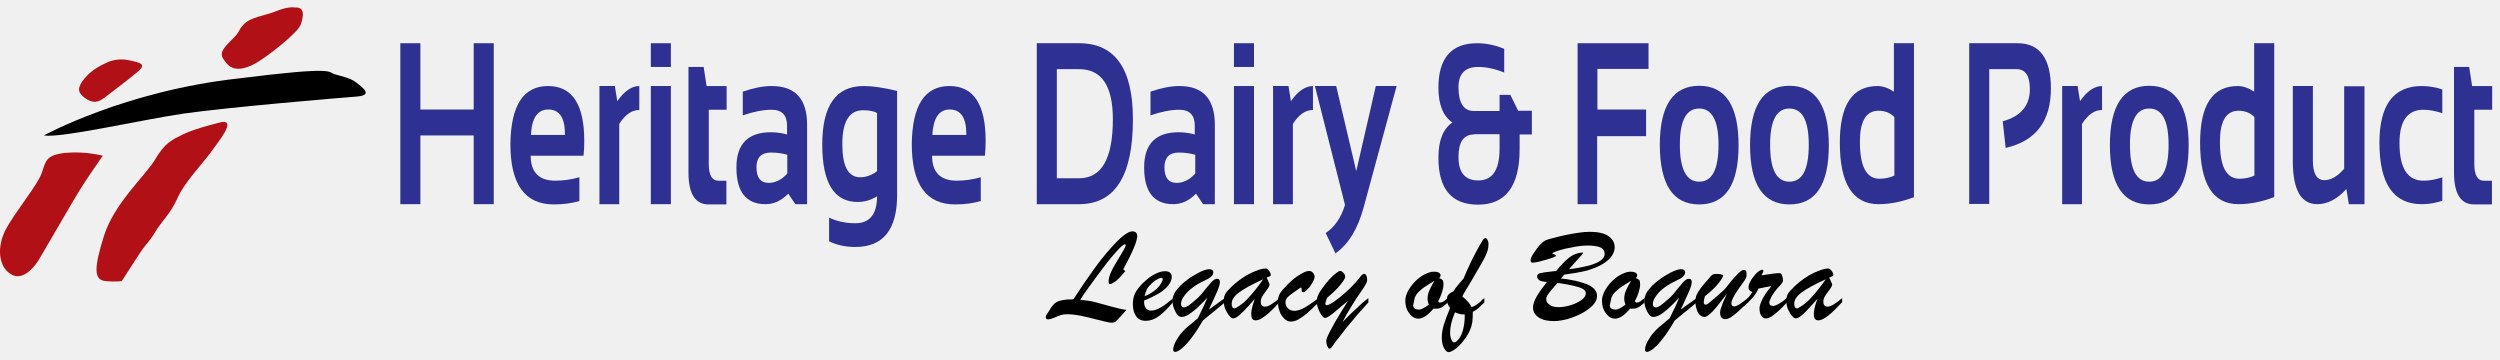
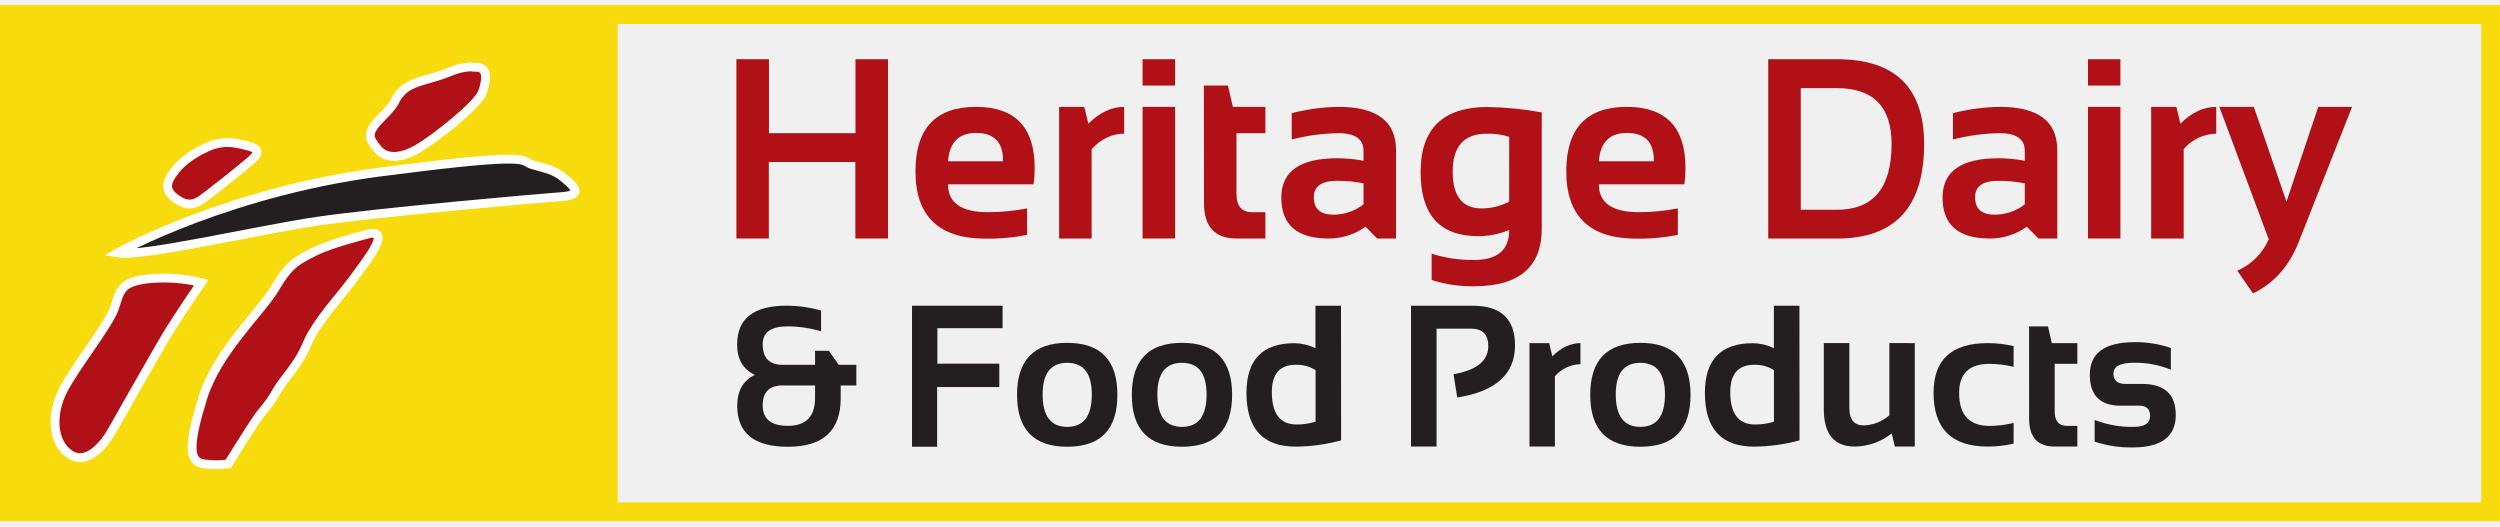
- <svg xmlns="http://www.w3.org/2000/svg" width="306" height="44" viewBox="0 0 306 44" fill="none">
-   <path d="M49 24.991V5.291H51.455V13.405H57.982V5.291H60.437V24.991H57.982V16.578H51.455V24.991H49Z" fill="#2E3192" />
-   <path d="M67.083 10.53C70.047 10.53 71.514 12.775 71.514 17.266C71.514 17.865 71.484 18.464 71.425 19.062H64.958C64.958 21.098 65.976 22.116 67.981 22.116C68.969 22.116 69.957 21.967 70.916 21.697V24.601C70.047 24.871 68.999 25.02 67.772 25.02C64.239 25.02 62.473 22.565 62.473 17.625C62.532 12.895 64.059 10.53 67.083 10.53ZM64.988 16.518H69.149V16.398C69.149 14.392 68.461 13.404 67.113 13.404C65.796 13.404 65.077 14.452 64.988 16.518Z" fill="#2E3192" />
-   <path d="M73.371 24.991V10.53H75.257L75.557 12.386C76.395 11.159 77.323 10.53 78.251 10.53V13.464C77.323 13.464 76.515 14.033 75.796 15.17V24.991H73.371Z" fill="#2E3192" />
-   <path d="M82.115 5.291V8.195H79.66V5.291H82.115ZM82.115 10.531V24.991H79.66V10.531H82.115Z" fill="#2E3192" />
-   <path d="M84.299 8.196H86.126L86.485 10.531H88.94V13.435H86.754V20.082C86.754 21.429 87.144 22.118 87.922 22.118H88.91V25.022H86.725C85.108 25.022 84.269 23.734 84.269 21.13V8.196H84.299Z" fill="#2E3192" />
-   <path d="M90.137 20.5C90.137 17.625 91.544 16.188 94.358 16.188C95.017 16.188 95.675 16.278 96.334 16.458V15.38C96.334 14.093 95.706 13.434 94.448 13.434C93.4 13.434 92.203 13.673 90.915 14.123V11.218C92.203 10.769 93.4 10.53 94.448 10.53C97.352 10.53 98.789 12.117 98.789 15.29V24.991H97.352L96.484 23.703C95.646 24.571 94.718 24.991 93.7 24.991C91.334 24.991 90.137 23.494 90.137 20.5ZM94.358 18.673C93.191 18.673 92.592 19.272 92.592 20.47C92.592 21.757 93.101 22.386 94.089 22.386C94.897 22.386 95.675 21.997 96.364 21.248V18.943C95.735 18.763 95.077 18.673 94.358 18.673Z" fill="#2E3192" />
-   <path d="M109.806 23.883C109.806 28.104 108.099 30.23 104.686 30.23C103.489 30.23 102.411 29.991 101.483 29.541V26.637C102.441 27.086 103.489 27.326 104.686 27.326C106.453 27.326 107.351 26.218 107.351 24.032C106.632 24.482 105.824 24.721 104.986 24.721C102.082 24.721 100.645 22.386 100.645 17.685C100.645 12.925 102.321 10.53 105.704 10.53C106.842 10.53 108.189 10.739 109.806 11.129V23.883ZM107.351 13.823C106.962 13.614 106.393 13.494 105.644 13.494C103.938 13.494 103.1 14.871 103.1 17.655C103.1 20.35 103.818 21.697 105.285 21.697C106.004 21.697 106.692 21.458 107.351 20.949V13.823Z" fill="#2E3192" />
-   <path d="M116.212 10.53C119.176 10.53 120.643 12.775 120.643 17.266C120.643 17.865 120.613 18.464 120.553 19.062H114.087C114.087 21.098 115.104 22.116 117.11 22.116C118.098 22.116 119.086 21.967 120.044 21.697V24.601C119.176 24.871 118.128 25.02 116.901 25.02C113.368 25.02 111.602 22.565 111.602 17.625C111.661 12.895 113.188 10.53 116.212 10.53ZM114.116 16.518H118.278V16.398C118.278 14.392 117.589 13.404 116.242 13.404C114.925 13.404 114.236 14.452 114.116 16.518Z" fill="#2E3192" />
-   <path d="M126.902 24.991V5.291H132.082C136.483 5.291 138.669 8.405 138.669 14.602C138.669 21.518 136.483 24.991 132.082 24.991H126.902ZM132.082 21.818C134.836 21.818 136.214 19.423 136.214 14.602C136.214 10.501 134.836 8.465 132.082 8.465H129.357V21.818H132.082Z" fill="#2E3192" />
-   <path d="M140.043 20.5C140.043 17.625 141.45 16.188 144.264 16.188C144.923 16.188 145.582 16.278 146.24 16.458V15.38C146.24 14.093 145.612 13.434 144.354 13.434C143.306 13.434 142.109 13.673 140.821 14.123V11.218C142.109 10.769 143.306 10.53 144.354 10.53C147.258 10.53 148.695 12.117 148.695 15.29V24.991H147.258L146.39 23.703C145.552 24.571 144.624 24.991 143.606 24.991C141.241 24.991 140.043 23.494 140.043 20.5ZM144.294 18.673C143.127 18.673 142.528 19.272 142.528 20.47C142.528 21.757 143.037 22.386 144.025 22.386C144.833 22.386 145.612 21.997 146.3 21.248V18.943C145.642 18.763 144.983 18.673 144.294 18.673Z" fill="#2E3192" />
-   <path d="M153.49 5.291V8.195H151.035V5.291H153.49ZM153.49 10.531V24.991H151.035V10.531H153.49Z" fill="#2E3192" />
-   <path d="M155.824 24.991V10.53H157.71L158.01 12.386C158.848 11.159 159.776 10.53 160.704 10.53V13.464C159.776 13.464 158.968 14.033 158.249 15.17V24.991H155.824Z" fill="#2E3192" />
-   <path d="M160.945 10.53H163.55L166.005 20.949L168.4 10.53H170.945L166.903 25.41C166.185 28.044 165.047 29.901 163.46 31.008L162.263 28.523C163.34 27.805 164.149 26.667 164.628 25.08L160.945 10.53Z" fill="#2E3192" />
-   <path d="M176.062 10.74C176.062 7.118 177.649 5.291 180.793 5.291C181.931 5.291 183.038 5.531 184.116 5.98V8.884C183.038 8.435 181.961 8.195 180.913 8.195C179.326 8.195 178.518 9.034 178.518 10.68C178.518 12.597 179.146 13.585 180.404 13.585H183.547V11.608H184.865L185.823 13.555H187.499V16.459H186.002V18.255C186.002 22.776 184.296 25.051 180.913 25.051C177.679 25.051 176.062 23.135 176.062 19.303C176.062 17.207 176.631 15.77 177.769 14.992C176.631 14.213 176.062 12.776 176.062 10.74ZM180.434 16.459C179.146 16.459 178.518 17.387 178.518 19.213C178.518 21.129 179.326 22.087 180.943 22.087C182.679 22.087 183.547 20.8 183.547 18.195V16.429H180.434V16.459Z" fill="#2E3192" />
-   <path d="M201.78 5.291V8.435H195.523V13.405H201.481V16.668H195.493V24.991H193.098V5.291H201.78Z" fill="#2E3192" />
-   <path d="M203.16 17.776C203.16 12.926 204.777 10.501 207.98 10.501C211.184 10.501 212.801 12.926 212.801 17.776C212.801 22.626 211.184 25.021 207.98 25.021C204.777 25.021 203.19 22.596 203.16 17.776ZM207.98 22.237C209.567 22.237 210.346 20.74 210.346 17.716C210.346 14.782 209.567 13.285 207.98 13.285C206.394 13.285 205.615 14.752 205.615 17.716C205.615 20.74 206.424 22.237 207.98 22.237Z" fill="#2E3192" />
-   <path d="M214.207 17.776C214.207 12.926 215.824 10.501 219.027 10.501C222.231 10.501 223.848 12.926 223.848 17.776C223.848 22.626 222.231 25.021 219.027 25.021C215.824 25.021 214.207 22.596 214.207 17.776ZM219.027 22.237C220.614 22.237 221.393 20.74 221.393 17.716C221.393 14.782 220.614 13.285 219.027 13.285C217.441 13.285 216.662 14.752 216.662 17.716C216.662 20.74 217.441 22.237 219.027 22.237Z" fill="#2E3192" />
-   <path d="M234.297 24.123C232.8 24.692 231.363 24.991 229.926 24.991C226.782 24.991 225.195 22.477 225.195 17.477C225.195 12.836 226.722 10.531 229.806 10.531C230.465 10.531 231.123 10.77 231.812 11.219V5.291H234.267V24.123H234.297ZM231.842 14.303C231.333 13.794 230.704 13.555 229.926 13.555C228.399 13.555 227.65 14.842 227.65 17.357C227.65 20.381 228.459 21.878 230.046 21.878C230.674 21.878 231.303 21.758 231.872 21.488V14.303H231.842Z" fill="#2E3192" />
-   <path d="M241.031 24.991V5.291H246.959C249.654 5.291 251.031 7.148 251.031 10.83C251.031 14.842 249.175 17.267 245.492 18.105L245.133 14.842C247.348 14.243 248.456 12.926 248.456 10.92C248.456 9.273 247.917 8.465 246.81 8.465H243.486V24.962H241.031V24.991Z" fill="#2E3192" />
-   <path d="M252.41 24.991V10.53H254.296L254.596 12.386C255.434 11.159 256.362 10.53 257.29 10.53V13.464C256.362 13.464 255.554 14.033 254.835 15.17V24.991H252.41Z" fill="#2E3192" />
-   <path d="M258.25 17.776C258.25 12.926 259.867 10.501 263.07 10.501C266.274 10.501 267.891 12.926 267.891 17.776C267.891 22.626 266.274 25.021 263.07 25.021C259.867 25.021 258.25 22.596 258.25 17.776ZM263.07 22.237C264.657 22.237 265.435 20.74 265.435 17.716C265.435 14.782 264.657 13.285 263.07 13.285C261.483 13.285 260.705 14.752 260.705 17.716C260.705 20.74 261.483 22.237 263.07 22.237Z" fill="#2E3192" />
-   <path d="M278.365 24.123C276.868 24.692 275.431 24.991 273.993 24.991C270.85 24.991 269.293 22.477 269.293 17.477C269.293 12.836 270.82 10.531 273.904 10.531C274.562 10.531 275.221 10.77 275.91 11.219V5.291H278.365V24.123ZM275.91 14.303C275.401 13.794 274.772 13.555 273.993 13.555C272.467 13.555 271.718 14.842 271.718 17.357C271.718 20.381 272.497 21.878 274.113 21.878C274.742 21.878 275.371 21.758 275.94 21.488V14.303H275.91Z" fill="#2E3192" />
-   <path d="M289.413 10.53V24.991H287.497L287.197 23.134C286.09 24.362 284.892 24.991 283.635 24.991C281.659 24.991 280.641 23.254 280.641 19.751V10.53H283.096V19.661C283.096 21.248 283.575 22.056 284.503 22.056C285.311 22.056 286.12 21.578 286.928 20.649V10.56H289.413V10.53Z" fill="#2E3192" />
-   <path d="M298.937 24.571C298.128 24.841 297.29 24.991 296.422 24.991C292.949 24.991 291.242 22.476 291.242 17.476C291.242 12.835 292.979 10.53 296.422 10.53C297.29 10.53 298.128 10.68 298.937 10.949V13.853C298.128 13.584 297.35 13.434 296.631 13.434C294.685 13.434 293.697 14.781 293.697 17.506C293.697 20.59 294.685 22.116 296.631 22.116C297.38 22.116 298.158 21.967 298.937 21.697V24.571Z" fill="#2E3192" />
-   <path d="M300.401 8.196H302.227L302.587 10.531H305.042V13.435H302.856V20.082C302.856 21.429 303.245 22.118 304.024 22.118H305.012V25.022H302.826C301.209 25.022 300.371 23.734 300.371 21.13V8.196H300.401Z" fill="#2E3192" />
-   <path d="M36.116 0.921C36.116 0.921 35.338 0.741 33.871 1.34C32.434 1.939 30.727 2.058 29.859 2.957C28.991 3.855 29.619 3.675 28.182 5.052C26.745 6.46 26.985 6.849 27.763 7.777C28.512 8.705 29.829 8.555 31.236 7.777C32.643 6.998 36.416 4.064 36.805 3.017C37.164 1.969 37.344 0.831 36.116 0.921Z" fill="#B11116" />
-   <path d="M12.909 7.747C12.909 7.747 14.107 7.029 15.694 7.358C17.31 7.687 17.969 7.867 16.801 8.825C15.664 9.783 13.448 11.46 12.73 11.999C12.011 12.538 11.352 12.687 10.394 11.999C9.436 11.31 9.436 10.681 10.394 9.544C11.352 8.376 12.909 7.747 12.909 7.747Z" fill="#B11116" />
-   <path d="M5.367 16.578C5.367 16.578 15.277 11.129 29.199 9.602C41.295 8.075 40.067 8.824 40.995 9.093C41.923 9.393 42.822 9.482 43.66 10.141C44.468 10.77 45.666 11.668 43.66 11.818C41.654 11.967 27.852 13.135 22.612 13.883C17.403 14.632 7.493 16.937 5.367 16.578Z" fill="black" />
-   <path d="M12.581 19.063C12.581 19.063 10.545 21.968 9.707 23.345C8.839 24.752 5.306 30.889 4.827 31.668C4.378 32.446 2.851 34.542 1.324 33.554C-0.233 32.596 -0.383 30.201 0.695 28.105C1.773 26.039 4.647 22.596 5.126 21.129C5.605 19.662 5.665 18.944 8.09 18.704C10.515 18.494 12.581 19.063 12.581 19.063Z" fill="#B11116" />
-   <path d="M27.161 14.933C27.161 14.933 23.868 15.711 22.431 16.43C20.994 17.148 20.185 17.478 18.988 19.514C17.76 21.549 13.988 24.873 12.73 28.855C11.473 32.837 11.503 34.244 12.85 34.394C14.197 34.543 14.916 34.394 14.916 34.394C14.916 34.394 16.892 31.28 17.401 30.561C17.91 29.843 18.359 29.483 19.047 28.316C19.736 27.148 20.874 26.16 21.712 24.274C22.52 22.388 24.676 20.172 25.754 18.705C26.832 17.208 28.898 14.723 27.161 14.933Z" fill="#B11116" />
-   <path d="M137.491 32.955L137.73 33.194C137.281 33.733 136.922 34.152 136.593 34.392C136.263 34.631 136.024 34.781 135.874 34.781C135.754 34.781 135.694 34.661 135.694 34.422C135.694 33.853 136.084 32.955 136.832 31.787C137.461 30.769 137.79 30.17 137.79 30.05C137.79 29.961 137.76 29.901 137.67 29.901C137.521 29.901 137.132 30.23 136.533 30.919C135.934 31.577 135.185 32.535 134.287 33.763C133.269 35.14 132.581 36.098 132.221 36.697C132.94 36.757 133.509 36.847 133.988 36.967C134.437 37.086 135.096 37.266 135.964 37.505C136.832 37.745 137.461 37.895 137.88 37.925C137.371 38.493 137.042 38.883 136.832 39.092C136.623 39.302 136.503 39.422 136.383 39.452C136.233 39.511 135.994 39.511 135.664 39.452C135.365 39.392 134.856 39.272 134.168 39.092C133.479 38.913 132.85 38.763 132.251 38.643C131.653 38.523 131.114 38.464 130.605 38.464C130.335 38.464 130.096 38.493 129.886 38.553C129.677 38.613 129.407 38.733 129.048 38.883C128.689 39.032 128.449 39.092 128.299 39.092C128.09 39.092 128 39.002 128 38.823C128 38.733 128.03 38.613 128.12 38.493C128.299 38.224 128.479 37.955 128.629 37.685C128.808 37.416 128.958 37.236 129.168 37.086C129.347 36.937 129.617 36.817 129.976 36.757C130.335 36.667 130.784 36.637 131.383 36.637C132.251 35.29 133.06 34.122 133.808 33.074C134.557 32.026 135.245 31.158 135.874 30.47C136.503 29.751 137.042 29.212 137.491 28.853C137.97 28.494 138.329 28.314 138.599 28.314C138.778 28.314 138.928 28.374 139.048 28.464C139.167 28.583 139.197 28.733 139.197 28.913C139.167 29.601 138.599 30.919 137.491 32.955Z" fill="black" />
-   <path d="M140.037 36.788V36.997C140.037 37.327 140.127 37.566 140.277 37.746C140.427 37.925 140.636 38.015 140.876 38.015C141.145 38.015 141.415 37.955 141.684 37.835C141.954 37.716 142.253 37.536 142.522 37.356C142.792 37.147 143.151 36.877 143.54 36.548V37.027C142.942 37.746 142.373 38.315 141.834 38.704C141.295 39.093 140.756 39.273 140.217 39.273C139.738 39.273 139.349 39.093 139.079 38.734C138.81 38.374 138.66 37.865 138.66 37.207C138.66 36.638 138.78 36.129 139.049 35.68C139.319 35.231 139.738 34.752 140.337 34.243C140.756 33.883 141.145 33.644 141.534 33.464C141.924 33.285 142.283 33.195 142.612 33.195C142.852 33.195 143.061 33.255 143.211 33.374C143.361 33.494 143.421 33.674 143.421 33.883C143.421 34.213 143.301 34.542 143.031 34.901C142.792 35.231 142.403 35.56 141.894 35.889C141.415 36.159 140.786 36.488 140.037 36.788ZM140.097 36.249C140.576 36.069 140.995 35.83 141.325 35.56C141.654 35.291 141.924 35.021 142.073 34.752C142.223 34.512 142.313 34.303 142.313 34.183C142.313 34.063 142.253 34.003 142.133 34.003C142.043 34.003 141.894 34.063 141.654 34.183C141.445 34.303 141.205 34.452 140.995 34.662C140.786 34.871 140.576 35.081 140.397 35.35C140.277 35.65 140.157 35.949 140.097 36.249Z" fill="black" />
-   <path d="M149.915 37.026L147.25 39.212C146.502 40.499 145.813 41.457 145.214 42.116C144.616 42.745 144.137 43.074 143.837 43.074C143.687 43.074 143.598 42.984 143.598 42.775C143.598 42.385 143.807 41.906 144.196 41.307C144.346 41.068 144.526 40.828 144.735 40.619C144.945 40.379 145.125 40.2 145.304 40.05C145.484 39.9 145.723 39.691 146.023 39.451C146.322 39.212 146.532 39.032 146.622 38.942C147.16 37.864 147.55 37.026 147.789 36.427C147.28 36.966 146.861 37.385 146.472 37.745C146.083 38.074 145.753 38.343 145.454 38.523C145.154 38.703 144.855 38.792 144.616 38.792C144.346 38.792 144.077 38.583 143.867 38.134C143.628 37.685 143.508 37.236 143.508 36.787C143.508 36.577 143.568 36.337 143.658 36.098C143.747 35.858 143.897 35.619 144.137 35.349C144.346 35.08 144.616 34.811 144.945 34.541C145.274 34.272 145.663 33.972 146.083 33.733C146.921 33.224 147.55 32.954 147.999 32.954C148.328 32.954 148.508 33.074 148.508 33.344C148.508 33.703 148.148 34.032 147.4 34.361C146.951 34.571 146.502 34.811 146.053 35.14C145.604 35.469 145.244 35.799 144.975 36.188C144.705 36.547 144.556 36.876 144.556 37.176C144.556 37.325 144.586 37.445 144.646 37.505C144.705 37.595 144.795 37.625 144.915 37.625C145.095 37.625 145.304 37.535 145.544 37.355C145.783 37.176 146.142 36.876 146.622 36.457C146.831 36.248 147.13 35.948 147.46 35.499C147.819 35.05 148.118 34.721 148.328 34.481C148.568 34.242 148.777 34.122 148.957 34.122C149.077 34.122 149.166 34.152 149.226 34.212C149.286 34.272 149.316 34.361 149.316 34.511C149.316 34.751 149.226 35.11 149.017 35.589C148.807 36.068 148.478 36.816 147.969 37.894L149.915 36.487V37.026Z" fill="black" />
-   <path d="M150.785 35.05C151.593 34.302 152.372 33.763 153.15 33.403C153.899 33.044 154.497 32.864 154.917 32.864C155.036 32.864 155.126 32.924 155.216 33.014C155.306 33.104 155.396 33.224 155.455 33.343C155.515 33.463 155.545 33.553 155.545 33.613C155.545 33.703 155.515 33.793 155.425 33.823C155.336 33.852 155.216 33.912 155.036 33.972C155.066 34.062 155.126 34.182 155.186 34.302C155.246 34.421 155.276 34.541 155.336 34.631C155.366 34.721 155.396 34.781 155.396 34.84C155.396 34.96 155.276 35.2 155.006 35.559C154.737 35.918 154.557 36.158 154.467 36.337C154.378 36.517 154.318 36.697 154.318 36.936C154.318 37.325 154.497 37.535 154.857 37.535C155.216 37.535 155.815 37.176 156.623 36.487V36.966C155.276 38.463 154.318 39.212 153.719 39.212C153.509 39.212 153.36 39.152 153.27 39.002C153.18 38.852 153.15 38.673 153.15 38.403C153.15 37.984 153.3 37.355 153.599 36.577C152.821 37.445 152.252 38.074 151.863 38.433C151.473 38.792 151.174 38.972 150.935 38.972C150.815 38.972 150.665 38.882 150.485 38.673C150.306 38.463 150.156 38.194 150.006 37.894C149.857 37.565 149.797 37.236 149.797 36.876C149.797 36.637 149.827 36.427 149.857 36.248C149.917 36.068 150.006 35.918 150.126 35.739C150.276 35.589 150.485 35.349 150.785 35.05ZM154.617 34.182C153.24 34.811 152.252 35.349 151.653 35.799C151.054 36.248 150.755 36.697 150.755 37.176C150.755 37.355 150.785 37.475 150.845 37.595C150.905 37.715 150.994 37.745 151.084 37.745C151.144 37.745 151.234 37.715 151.384 37.625C151.953 37.296 152.461 36.876 152.911 36.337C153.42 35.799 153.988 35.08 154.617 34.182Z" fill="black" />
-   <path d="M161.354 36.517V37.056C160.785 37.625 160.306 38.044 159.947 38.373C159.588 38.672 159.258 38.912 158.929 39.092C158.63 39.271 158.3 39.361 158.001 39.361C157.701 39.361 157.432 39.241 157.192 39.002C156.953 38.762 156.743 38.463 156.624 38.104C156.474 37.714 156.414 37.325 156.414 36.906C156.414 36.547 156.504 36.217 156.654 35.948C156.803 35.678 157.133 35.289 157.582 34.84C158.121 34.301 158.63 33.882 159.109 33.613C159.588 33.313 159.947 33.164 160.216 33.164C160.396 33.164 160.576 33.224 160.695 33.373C160.815 33.523 160.905 33.673 160.905 33.882C160.905 34.062 160.815 34.301 160.636 34.601C160.456 34.93 160.276 35.2 160.037 35.409C159.827 35.649 159.648 35.768 159.528 35.768C159.378 35.768 159.318 35.708 159.318 35.559C159.318 35.529 159.318 35.469 159.318 35.439C159.318 35.409 159.318 35.349 159.318 35.319C159.318 35.259 159.288 35.229 159.258 35.2C159.198 35.2 159.168 35.2 159.109 35.259C158.57 35.619 158.21 35.888 158.001 36.038C157.791 36.188 157.642 36.337 157.522 36.487C157.402 36.636 157.342 36.816 157.342 36.966C157.342 37.295 157.432 37.535 157.642 37.744C157.851 37.954 158.121 38.044 158.45 38.044C158.779 38.044 159.198 37.924 159.677 37.654C160.157 37.385 160.695 36.996 161.354 36.517Z" fill="black" />
-   <path d="M165.004 36.816L163.567 38.014C162.878 38.613 162.429 38.912 162.19 38.912C161.98 38.912 161.771 38.672 161.531 38.193C161.292 37.714 161.172 37.295 161.172 36.936C161.172 36.636 161.232 36.367 161.322 36.157C161.411 35.948 161.561 35.678 161.801 35.349C162.13 34.9 162.429 34.511 162.729 34.181C163.028 33.852 163.298 33.613 163.537 33.433C163.777 33.253 163.926 33.164 164.016 33.164C164.166 33.164 164.316 33.253 164.435 33.403C164.585 33.553 164.645 33.703 164.645 33.882C164.645 33.972 164.585 34.152 164.435 34.361C164.286 34.601 164.046 34.87 163.747 35.229C163.417 35.589 162.998 35.978 162.429 36.457L162.28 36.906C162.25 36.996 162.22 37.056 162.22 37.145C162.22 37.295 162.28 37.355 162.429 37.355C162.579 37.355 162.938 37.175 163.477 36.786C164.016 36.397 164.615 35.888 165.274 35.259C165.513 35.02 165.723 34.78 165.902 34.601C166.052 34.421 166.202 34.241 166.351 34.062C166.471 33.882 166.591 33.762 166.681 33.672C166.771 33.583 166.86 33.553 166.92 33.523C167.04 33.493 167.16 33.553 167.22 33.703C167.309 33.822 167.339 34.032 167.339 34.271C167.339 34.421 167.28 34.601 167.16 34.81C167.04 35.02 166.8 35.409 166.441 35.918C166.082 36.427 165.723 36.966 165.393 37.535C165.034 38.104 164.675 38.732 164.316 39.421C164.345 39.391 164.495 39.241 164.795 38.942C165.094 38.642 165.423 38.313 165.783 37.984C166.142 37.654 166.411 37.385 166.651 37.175C166.89 36.966 167.16 36.726 167.489 36.487V37.026C166.771 37.804 166.112 38.523 165.543 39.241C164.944 39.93 164.495 40.499 164.196 40.918C163.866 41.337 163.687 41.577 163.627 41.636C163.477 41.816 163.357 41.996 163.238 42.175C163.118 42.325 163.028 42.475 162.938 42.565C162.848 42.654 162.789 42.684 162.759 42.684C162.639 42.684 162.549 42.565 162.459 42.355C162.369 42.145 162.34 41.936 162.34 41.756C162.34 41.606 162.369 41.457 162.429 41.337C162.789 40.439 163.657 38.942 165.004 36.816Z" fill="black" />
-   <path d="M177.221 36.487V37.026C176.862 37.355 176.592 37.565 176.383 37.654C176.173 37.774 175.874 37.804 175.455 37.774C174.766 38.613 174.137 39.002 173.628 39.002C173.329 39.002 173.06 38.912 172.82 38.702C172.581 38.493 172.371 38.223 172.221 37.894C172.072 37.565 172.012 37.175 172.012 36.756C172.012 36.427 172.131 36.038 172.341 35.619C172.581 35.2 172.85 34.81 173.209 34.451C173.569 34.092 173.958 33.792 174.377 33.583C174.796 33.373 175.155 33.253 175.515 33.253C175.754 33.253 175.964 33.283 176.113 33.373C176.263 33.463 176.323 33.553 176.323 33.703C176.323 33.822 176.263 33.942 176.143 34.062C176.353 34.092 176.473 34.181 176.563 34.271C176.652 34.361 176.682 34.541 176.682 34.81C176.682 35.08 176.622 35.379 176.503 35.768C176.383 36.158 176.233 36.517 176.024 36.876L176.173 37.026H176.293C176.383 37.026 176.473 36.996 176.563 36.966C176.652 36.936 176.742 36.876 176.802 36.816C176.832 36.756 176.982 36.666 177.221 36.487ZM175.575 34.361C175.125 34.631 174.766 34.87 174.437 35.08C174.107 35.289 173.868 35.529 173.628 35.738C173.419 35.948 173.269 36.188 173.179 36.397C173.06 36.996 172.97 37.325 172.97 37.355C172.97 37.714 173.209 37.894 173.718 37.894C173.958 37.894 174.347 37.684 174.886 37.295C174.796 37.056 174.736 36.816 174.736 36.577C174.736 36.247 174.796 35.888 174.946 35.559C175.095 35.229 175.305 34.81 175.575 34.361Z" fill="black" />
-   <path d="M181.682 36.488V37.027C181.353 37.356 181.113 37.566 180.964 37.715C180.784 37.865 180.574 38.015 180.275 38.164C180.275 38.643 180.245 39.063 180.215 39.422C180.155 39.751 180.065 40.11 179.886 40.5C179.706 40.889 179.467 41.278 179.107 41.727C178.778 42.176 178.419 42.506 178.089 42.745C177.76 42.985 177.491 43.104 177.311 43.104C177.101 43.104 176.922 42.925 176.742 42.595C176.562 42.266 176.473 41.817 176.473 41.308C176.473 40.829 176.562 40.32 176.712 39.781C176.892 39.242 177.131 38.554 177.491 37.685C177.221 37.356 177.101 36.997 177.101 36.667C177.101 36.398 177.161 36.188 177.311 36.039C177.461 35.889 177.64 35.769 177.91 35.65C178.089 35.35 178.269 35.111 178.449 34.901C178.628 34.691 178.838 34.422 179.137 34.093C179.706 32.715 180.335 31.398 181.083 30.081C181.293 29.721 181.443 29.482 181.532 29.332C181.622 29.212 181.712 29.153 181.832 29.153C181.922 29.153 182.011 29.212 182.071 29.362C182.131 29.482 182.191 29.662 182.191 29.871C182.191 30.141 182.161 30.38 182.101 30.59C182.041 30.799 181.952 31.039 181.862 31.248C181.772 31.458 181.622 31.727 181.443 32.057C181.263 32.356 181.143 32.566 181.113 32.626C180.844 33.105 180.544 33.614 180.215 34.182C179.886 34.751 179.616 35.2 179.407 35.53C179.197 35.859 179.077 36.099 178.988 36.278C179.287 36.518 179.497 36.757 179.676 36.937C179.856 37.117 179.976 37.326 180.125 37.596C180.305 37.536 180.485 37.446 180.634 37.356C180.784 37.266 180.964 37.117 181.173 36.967C181.293 36.787 181.473 36.638 181.682 36.488ZM179.287 38.643L179.257 38.464C179.107 38.494 178.988 38.494 178.898 38.464C178.808 38.464 178.688 38.434 178.568 38.404C178.449 38.374 178.359 38.344 178.299 38.314C178.239 38.284 178.149 38.254 178.089 38.224C177.67 39.212 177.491 40.051 177.491 40.709C177.491 41.039 177.55 41.308 177.64 41.547C177.73 41.787 177.85 41.907 178 41.907C178.149 41.907 178.299 41.787 178.509 41.547C178.718 41.308 178.898 40.949 179.047 40.47C179.197 39.931 179.287 39.332 179.287 38.643Z" fill="black" />
-   <path d="M191.471 33.614L191.052 34.093C191.531 34.123 191.951 34.183 192.34 34.273C192.729 34.333 193.058 34.422 193.388 34.512C193.717 34.602 193.986 34.692 194.226 34.782C195.064 35.141 195.483 35.62 195.483 36.249C195.483 36.638 195.304 36.997 194.944 37.386C194.585 37.746 194.136 38.075 193.567 38.374C192.998 38.674 192.43 38.883 191.831 39.063C191.232 39.213 190.693 39.302 190.214 39.302C189.406 39.302 188.777 39.153 188.328 38.853C187.879 38.554 187.639 38.135 187.639 37.626C187.639 37.267 187.789 36.847 188.058 36.338C188.328 35.859 188.777 35.231 189.346 34.512C188.897 34.482 188.597 34.422 188.418 34.303C188.238 34.183 188.148 34.033 188.148 33.853C188.148 33.734 188.178 33.644 188.238 33.584C188.298 33.524 188.388 33.464 188.507 33.434C188.627 33.404 188.867 33.374 189.196 33.315C189.525 33.285 189.975 33.225 190.483 33.165C191.052 32.446 191.591 31.907 192.04 31.548C192.489 31.189 192.998 30.979 193.537 30.919C193.567 30.919 193.627 30.919 193.687 30.919C193.747 30.919 193.777 30.919 193.777 30.949C193.777 30.979 193.717 31.069 193.597 31.219C193.477 31.369 193.268 31.578 192.998 31.877C192.729 32.177 192.4 32.536 192.04 32.955C193.058 32.836 193.867 32.656 194.495 32.506C195.124 32.327 195.603 32.117 195.932 31.877C196.262 31.638 196.412 31.369 196.412 31.069C196.412 30.71 196.232 30.44 195.903 30.291C195.543 30.141 195.034 30.051 194.316 30.051C193.927 30.051 193.477 30.081 192.968 30.171C192.459 30.261 192.01 30.351 191.591 30.44C191.172 30.53 190.813 30.65 190.483 30.77C190.154 30.889 190.004 30.979 190.004 31.009C190.004 31.039 190.034 31.039 190.064 31.069C190.334 31.159 190.454 31.249 190.454 31.309C190.454 31.398 190.064 31.548 189.256 31.788C188.448 32.027 187.909 32.147 187.639 32.147C187.43 32.147 187.34 32.057 187.34 31.848C187.34 31.608 187.549 31.189 187.998 30.59C188.418 29.991 188.807 29.602 189.166 29.422C189.286 29.363 189.585 29.273 190.034 29.153C190.483 29.033 190.963 28.913 191.501 28.794C192.04 28.674 192.579 28.584 193.148 28.494C193.717 28.404 194.196 28.375 194.615 28.375C195.633 28.375 196.382 28.554 196.891 28.913C197.399 29.273 197.639 29.722 197.639 30.261C197.639 30.62 197.519 30.979 197.28 31.338C197.04 31.668 196.681 31.997 196.202 32.297C195.723 32.596 195.064 32.865 194.286 33.105C193.477 33.315 192.549 33.464 191.471 33.614ZM190.633 34.632C190.364 34.961 190.094 35.261 189.885 35.5C189.675 35.77 189.525 35.949 189.406 36.129C189.316 36.279 189.256 36.458 189.256 36.608C189.256 36.877 189.376 37.087 189.645 37.297C189.915 37.506 190.304 37.596 190.783 37.596C191.232 37.596 191.741 37.506 192.25 37.356C192.759 37.207 193.208 36.967 193.567 36.728C193.927 36.458 194.106 36.189 194.106 35.919C194.106 35.68 193.986 35.5 193.717 35.35C193.447 35.201 193.058 35.081 192.519 34.961C192.01 34.841 191.382 34.722 190.633 34.632Z" fill="black" />
-   <path d="M201.292 36.487V37.026C200.932 37.355 200.663 37.565 200.453 37.654C200.244 37.774 199.944 37.804 199.525 37.774C198.836 38.613 198.208 39.002 197.699 39.002C197.399 39.002 197.13 38.912 196.89 38.702C196.651 38.493 196.441 38.223 196.292 37.894C196.142 37.565 196.082 37.175 196.082 36.756C196.082 36.427 196.202 36.038 196.411 35.619C196.651 35.2 196.92 34.81 197.28 34.451C197.639 34.092 198.028 33.792 198.447 33.583C198.866 33.373 199.226 33.253 199.585 33.253C199.824 33.253 200.034 33.283 200.184 33.373C200.333 33.463 200.393 33.553 200.393 33.703C200.393 33.822 200.333 33.942 200.214 34.062C200.423 34.092 200.543 34.181 200.633 34.271C200.723 34.361 200.753 34.541 200.753 34.81C200.753 35.08 200.693 35.379 200.573 35.768C200.453 36.158 200.304 36.517 200.094 36.876L200.244 37.026H200.363C200.453 37.026 200.543 36.996 200.633 36.966C200.723 36.936 200.812 36.876 200.872 36.816C200.902 36.756 201.052 36.666 201.292 36.487ZM199.645 34.361C199.196 34.631 198.836 34.87 198.507 35.08C198.178 35.289 197.938 35.529 197.699 35.738C197.489 35.948 197.339 36.188 197.25 36.397C197.13 36.996 197.04 37.325 197.04 37.355C197.04 37.714 197.28 37.894 197.789 37.894C198.028 37.894 198.417 37.684 198.956 37.295C198.866 37.056 198.807 36.816 198.807 36.577C198.807 36.247 198.866 35.888 199.016 35.559C199.166 35.229 199.375 34.81 199.645 34.361Z" fill="black" />
-   <path d="M207.669 37.026L205.004 39.212C204.256 40.499 203.567 41.457 202.968 42.116C202.369 42.745 201.89 43.074 201.591 43.074C201.441 43.074 201.352 42.984 201.352 42.775C201.352 42.385 201.561 41.906 201.95 41.307C202.1 41.068 202.28 40.828 202.489 40.619C202.699 40.379 202.878 40.2 203.058 40.05C203.238 39.9 203.477 39.691 203.777 39.451C204.076 39.212 204.286 39.032 204.375 38.942C204.914 37.864 205.304 37.026 205.543 36.427C205.034 36.966 204.615 37.385 204.226 37.745C203.837 38.074 203.507 38.343 203.208 38.523C202.908 38.703 202.609 38.792 202.369 38.792C202.1 38.792 201.831 38.583 201.621 38.134C201.381 37.685 201.262 37.236 201.262 36.787C201.262 36.577 201.322 36.337 201.411 36.098C201.501 35.858 201.651 35.619 201.89 35.349C202.1 35.08 202.369 34.811 202.699 34.541C203.028 34.272 203.417 33.972 203.837 33.733C204.675 33.224 205.304 32.954 205.753 32.954C206.082 32.954 206.262 33.074 206.262 33.344C206.262 33.703 205.902 34.032 205.154 34.361C204.705 34.571 204.256 34.811 203.807 35.14C203.357 35.469 202.998 35.799 202.729 36.188C202.459 36.547 202.31 36.876 202.31 37.176C202.31 37.325 202.34 37.445 202.399 37.505C202.459 37.595 202.549 37.625 202.669 37.625C202.848 37.625 203.058 37.535 203.298 37.355C203.537 37.176 203.896 36.876 204.375 36.457C204.585 36.248 204.884 35.948 205.214 35.499C205.573 35.05 205.872 34.721 206.082 34.481C206.321 34.242 206.531 34.122 206.711 34.122C206.83 34.122 206.92 34.152 206.98 34.212C207.04 34.272 207.07 34.361 207.07 34.511C207.07 34.751 206.98 35.11 206.771 35.589C206.561 36.068 206.232 36.816 205.723 37.894L207.669 36.487V37.026Z" fill="black" />
-   <path d="M211.382 35.948C210.603 36.966 210.005 37.715 209.615 38.134C209.196 38.553 208.867 38.793 208.627 38.793C208.418 38.793 208.238 38.703 208.058 38.553C207.879 38.373 207.759 38.164 207.669 37.864C207.579 37.565 207.52 37.266 207.52 36.936C207.52 36.727 207.549 36.517 207.579 36.367C207.609 36.188 207.699 36.008 207.819 35.799C207.939 35.589 208.088 35.38 208.268 35.14C208.448 34.9 208.687 34.631 208.957 34.332C209.106 34.152 209.256 34.002 209.346 33.853C209.466 33.733 209.555 33.643 209.675 33.583C209.765 33.553 209.945 33.523 210.184 33.523C210.364 33.523 210.513 33.553 210.663 33.583C210.813 33.643 210.903 33.673 210.903 33.733C210.903 33.823 210.813 34.002 210.663 34.242C210.513 34.481 210.244 34.811 209.915 35.17C209.555 35.529 209.166 35.888 208.687 36.248C208.597 36.577 208.537 36.817 208.537 36.966C208.537 37.206 208.627 37.296 208.807 37.296C208.867 37.296 208.987 37.236 209.136 37.116C209.286 36.996 209.525 36.787 209.885 36.487C210.244 36.188 210.573 35.888 210.843 35.649C211.052 35.469 211.292 35.2 211.561 34.841C211.831 34.481 212.07 34.212 212.22 34.032C212.609 33.613 212.879 33.344 213.028 33.224C213.178 33.104 213.298 33.044 213.448 33.044C213.567 33.044 213.657 33.074 213.717 33.164C213.777 33.254 213.777 33.404 213.777 33.643C213.777 33.763 213.777 33.853 213.747 33.912C213.717 33.972 213.687 34.062 213.627 34.182C213.567 34.302 213.418 34.481 213.208 34.781C212.998 35.08 212.759 35.409 212.489 35.829C212.34 36.038 212.22 36.278 212.1 36.517C211.981 36.757 211.921 36.966 211.921 37.086C211.921 37.355 212.04 37.505 212.25 37.505C212.43 37.505 212.639 37.415 212.879 37.266C213.118 37.116 213.477 36.846 213.986 36.457V36.996C213.358 37.565 212.909 37.984 212.609 38.254C212.31 38.523 212.04 38.703 211.831 38.852C211.621 38.972 211.412 39.062 211.202 39.062C210.753 39.062 210.543 38.793 210.543 38.254C210.543 38.044 210.603 37.775 210.753 37.445C210.843 37.086 211.082 36.607 211.382 35.948Z" fill="black" />
-   <path d="M213.836 37.117V36.608C214.135 36.278 214.345 35.979 214.495 35.739C214.315 35.679 214.195 35.62 214.135 35.53C214.046 35.44 214.016 35.32 214.016 35.141C214.016 34.961 214.105 34.691 214.255 34.422C214.405 34.123 214.614 33.853 214.854 33.584C215.093 33.314 215.303 33.165 215.483 33.075C215.542 33.045 215.632 33.015 215.692 33.015C215.812 33.015 215.842 33.075 215.842 33.165C215.842 33.254 215.752 33.434 215.602 33.703C216.71 33.524 217.399 33.434 217.698 33.434C217.818 33.434 217.878 33.434 217.938 33.464C218.027 33.524 218.117 33.614 218.147 33.793C218.207 33.973 218.237 34.153 218.237 34.332C218.237 34.452 218.177 34.572 218.087 34.691C217.998 34.811 217.818 35.021 217.578 35.26C217.309 35.56 217.069 35.889 216.86 36.248C216.68 36.608 216.56 36.877 216.56 37.057C216.56 37.296 216.71 37.446 217.039 37.446C217.369 37.446 217.938 37.117 218.746 36.458V36.997C218.297 37.476 217.938 37.835 217.638 38.105C217.339 38.374 217.069 38.584 216.83 38.733C216.59 38.883 216.351 38.973 216.171 38.973C215.932 38.973 215.752 38.883 215.602 38.673C215.453 38.464 215.363 38.164 215.363 37.775C215.363 37.536 215.423 37.296 215.542 36.997C215.662 36.697 215.842 36.368 216.051 36.039C216.291 35.679 216.53 35.35 216.83 35.021C216.68 35.051 216.501 35.081 216.321 35.111C216.141 35.141 215.932 35.17 215.722 35.23C215.513 35.26 215.363 35.29 215.243 35.32C214.944 35.979 214.465 36.578 213.836 37.117Z" fill="black" />
-   <path d="M219.644 35.05C220.453 34.302 221.231 33.763 222.009 33.403C222.758 33.044 223.357 32.864 223.776 32.864C223.896 32.864 223.985 32.924 224.075 33.014C224.165 33.104 224.255 33.224 224.315 33.343C224.375 33.463 224.405 33.553 224.405 33.613C224.405 33.703 224.375 33.793 224.285 33.823C224.195 33.852 224.075 33.912 223.896 33.972C223.926 34.062 223.985 34.182 224.045 34.302C224.105 34.421 224.135 34.541 224.195 34.631C224.225 34.721 224.255 34.781 224.255 34.84C224.255 34.96 224.135 35.2 223.866 35.559C223.596 35.918 223.417 36.158 223.327 36.337C223.237 36.517 223.177 36.697 223.177 36.936C223.177 37.325 223.357 37.535 223.716 37.535C224.075 37.535 224.674 37.176 225.482 36.487V36.966C224.135 38.463 223.177 39.212 222.578 39.212C222.369 39.212 222.219 39.152 222.129 39.002C222.039 38.852 222.009 38.673 222.009 38.403C222.009 37.984 222.159 37.355 222.459 36.577C221.68 37.445 221.111 38.074 220.722 38.433C220.333 38.792 220.033 38.972 219.794 38.972C219.674 38.972 219.524 38.882 219.345 38.673C219.165 38.463 219.016 38.194 218.866 37.894C218.716 37.565 218.656 37.236 218.656 36.876C218.656 36.637 218.686 36.427 218.716 36.248C218.776 36.068 218.866 35.918 218.986 35.739C219.135 35.589 219.345 35.349 219.644 35.05ZM223.476 34.182C222.099 34.811 221.111 35.349 220.513 35.799C219.914 36.248 219.614 36.697 219.614 37.176C219.614 37.355 219.644 37.475 219.704 37.595C219.764 37.715 219.854 37.745 219.944 37.745C220.004 37.745 220.093 37.715 220.243 37.625C220.812 37.296 221.321 36.876 221.77 36.337C222.279 35.799 222.848 35.08 223.476 34.182Z" fill="black" />
+ <svg xmlns="http://www.w3.org/2000/svg" width="247" height="52" viewBox="0 0 247 52" fill="none">
+   <g clip-path="url(#clip0_343_92375)">
+     <path d="M246.24 1.276H0.76V50.724H246.24V1.276Z" stroke="#F7DB0C" stroke-width="2.183" stroke-miterlimit="10" />
+     <path d="M72.756 23.564V5.85H75.971V13.159H84.522V5.85H87.734V23.564H84.51V16.007H75.959V23.564H72.756Z" fill="#B11116" />
+     <path d="M96.43 10.558C100.296 10.558 102.228 12.573 102.228 16.603C102.228 17.142 102.192 17.68 102.119 18.214H93.665C93.665 20.045 94.982 20.961 97.615 20.963C98.909 20.962 100.2 20.838 101.472 20.591V23.207C100.122 23.477 98.748 23.602 97.372 23.579C92.758 23.579 90.449 21.362 90.447 16.926C90.449 12.681 92.444 10.558 96.43 10.558ZM93.665 15.933H99.098V15.834C99.098 14.034 98.209 13.134 96.43 13.134C94.733 13.134 93.811 14.067 93.665 15.933Z" fill="#B11116" />
+     <path d="M104.641 23.564V10.558H107.126L107.527 12.218C108.644 11.111 109.824 10.558 111.067 10.558V13.208C109.87 13.208 108.799 13.716 107.853 14.732V23.564H104.641Z" fill="#B11116" />
+     <path d="M116.1 5.85V8.454H112.888V5.85H116.1ZM116.1 10.558V23.564H112.888V10.558H116.1Z" fill="#B11116" />
+     <path d="M118.943 8.454H121.323L121.806 10.558H125.021V13.159H122.164V19.142C122.164 20.354 122.678 20.961 123.705 20.963H125.021V23.564H122.158C120.023 23.564 118.956 22.395 118.956 20.057L118.943 8.454Z" fill="#B11116" />
+     <path d="M126.592 19.514C126.592 16.928 128.434 15.635 132.119 15.635C132.991 15.636 133.861 15.719 134.717 15.883V14.906C134.717 13.743 133.896 13.161 132.253 13.158C130.691 13.182 129.137 13.39 127.622 13.779V11.178C129.137 10.789 130.691 10.581 132.253 10.558C136.039 10.558 137.931 11.986 137.929 14.844V23.564H136.063L134.921 22.397C133.848 23.165 132.569 23.572 131.259 23.564C128.148 23.564 126.592 22.214 126.592 19.514ZM132.119 17.866C130.576 17.866 129.804 18.403 129.804 19.477C129.804 20.631 130.451 21.209 131.745 21.209C132.817 21.207 133.86 20.851 134.717 20.194V18.114C133.862 17.943 132.991 17.86 132.119 17.866Z" fill="#B11116" />
+     <path d="M152.326 22.586C152.326 26.385 150.09 28.284 145.62 28.284C144.205 28.307 142.796 28.098 141.447 27.663V25.063C142.805 25.494 144.222 25.704 145.644 25.683C147.957 25.683 149.113 24.692 149.111 22.71C148.136 23.128 147.087 23.339 146.03 23.331C142.248 23.331 140.356 21.221 140.354 17C140.354 12.716 142.558 10.573 146.966 10.573C148.764 10.602 150.556 10.78 152.326 11.104V22.586ZM149.111 13.521C148.386 13.29 147.628 13.185 146.868 13.211C144.64 13.211 143.526 14.462 143.526 16.963C143.526 19.384 144.484 20.594 146.4 20.594C147.341 20.589 148.267 20.36 149.105 19.924L149.111 13.521Z" fill="#B11116" />
+     <path d="M160.728 10.558C164.593 10.558 166.526 12.573 166.526 16.603C166.526 17.142 166.489 17.68 166.417 18.214H157.966C157.966 20.045 159.283 20.961 161.916 20.963C163.21 20.962 164.501 20.838 165.772 20.591V23.207C164.422 23.477 163.049 23.602 161.673 23.579C157.058 23.579 154.75 21.362 154.748 16.926C154.75 12.681 156.743 10.558 160.728 10.558ZM157.966 15.933H163.399V15.834C163.399 14.034 162.509 13.134 160.728 13.134C159.033 13.134 158.112 14.067 157.966 15.933Z" fill="#B11116" />
+     <path d="M174.7 23.564V5.85H181.492C187.231 5.85 190.101 8.643 190.103 14.229C190.103 20.456 187.233 23.57 181.492 23.57L174.7 23.564ZM181.492 20.724C185.089 20.724 186.888 18.56 186.888 14.232C186.888 10.552 185.089 8.71 181.492 8.708H177.915V20.724H181.492Z" fill="#B11116" />
+     <path d="M191.924 19.514C191.924 16.928 193.766 15.635 197.451 15.635C198.323 15.636 199.193 15.719 200.049 15.883V14.906C200.049 13.743 199.228 13.161 197.585 13.158C196.023 13.182 194.469 13.39 192.954 13.779V11.178C194.469 10.789 196.023 10.581 197.585 10.558C201.371 10.558 203.263 11.986 203.261 14.844V23.564H201.395L200.253 22.397C199.18 23.165 197.901 23.572 196.591 23.564C193.48 23.564 191.924 22.214 191.924 19.514ZM197.451 17.866C195.908 17.866 195.136 18.403 195.136 19.477C195.136 20.631 195.783 21.209 197.077 21.209C198.149 21.207 199.192 20.851 200.049 20.194V18.114C199.194 17.943 198.323 17.86 197.451 17.866Z" fill="#B11116" />
+     <path d="M209.497 5.85V8.454H206.294V5.85H209.497ZM209.497 10.558V23.564H206.294V10.558H209.497Z" fill="#B11116" />
+     <path d="M212.535 23.564V10.558H215.024L215.422 12.218C216.536 11.111 217.717 10.558 218.965 10.558V13.208C218.354 13.217 217.752 13.357 217.198 13.62C216.644 13.882 216.151 14.261 215.75 14.732V23.564H212.535Z" fill="#B11116" />
+     <path d="M219.271 10.558H222.678L225.905 19.921L229.044 10.558H232.386L227.099 23.946C226.161 26.308 224.661 27.989 222.599 28.988L221.043 26.745C222.426 26.149 223.536 25.04 224.149 23.642L219.271 10.558Z" fill="#B11116" />
+     <path d="M99.056 30.205V32.424H92.614V35.931H98.731V38.24H92.587V44.136H90.107V30.205H99.056Z" fill="#231F20" />
+     <path d="M100.484 39.012C100.484 35.586 102.136 33.873 105.44 33.873C108.745 33.873 110.397 35.586 110.397 39.012C110.397 42.43 108.745 44.139 105.44 44.139C102.136 44.139 100.484 42.43 100.484 39.012ZM105.44 42.175C107.061 42.175 107.871 41.107 107.871 38.972C107.871 36.891 107.061 35.849 105.44 35.847C103.82 35.845 103.01 36.886 103.01 38.972C103.01 41.107 103.82 42.175 105.44 42.175Z" fill="#231F20" />
+     <path d="M111.824 39.012C111.824 35.586 113.476 33.873 116.78 33.873C120.084 33.873 121.735 35.586 121.733 39.012C121.733 42.43 120.082 44.139 116.78 44.139C113.478 44.139 111.826 42.43 111.824 39.012ZM116.78 42.175C118.401 42.175 119.211 41.107 119.211 38.972C119.211 36.891 118.401 35.849 116.78 35.847C115.16 35.845 114.349 36.886 114.349 38.972C114.349 41.107 115.16 42.175 116.78 42.175Z" fill="#231F20" />
+     <path d="M132.502 43.506C131.039 43.909 129.53 44.117 128.014 44.127C124.773 44.127 123.152 42.356 123.152 38.814C123.152 35.543 124.733 33.907 127.896 33.907C128.612 33.918 129.317 34.084 129.965 34.395V30.205H132.49L132.502 43.506ZM129.977 36.567C129.387 36.199 128.705 36.017 128.014 36.042C126.442 36.042 125.657 36.941 125.659 38.739C125.659 40.874 126.476 41.941 128.108 41.939C128.742 41.943 129.372 41.849 129.977 41.66V36.567Z" fill="#231F20" />
+     <path d="M139.409 44.12V30.205H145.508C148.291 30.205 149.683 31.512 149.683 34.125C149.683 36.961 147.78 38.677 143.973 39.273L143.612 36.977C145.901 36.563 147.044 35.638 147.042 34.202C147.042 33.048 146.477 32.471 145.347 32.471H141.934V44.12H139.409Z" fill="#231F20" />
+     <path d="M151.111 44.12V33.901H153.065L153.369 35.205C154.244 34.336 155.171 33.901 156.149 33.901V35.983C155.67 35.991 155.197 36.101 154.762 36.307C154.327 36.514 153.939 36.812 153.624 37.181V44.12H151.111Z" fill="#231F20" />
+     <path d="M157.115 39.012C157.115 35.586 158.766 33.873 162.068 33.873C165.37 33.873 167.022 35.586 167.024 39.012C167.024 42.43 165.372 44.139 162.068 44.139C158.764 44.139 157.113 42.43 157.115 39.012ZM162.068 42.175C163.689 42.175 164.499 41.107 164.499 38.972C164.499 36.891 163.689 35.849 162.068 35.847C160.448 35.845 159.637 36.886 159.637 38.972C159.639 41.107 160.45 42.175 162.068 42.175Z" fill="#231F20" />
+     <path d="M177.793 43.506C176.33 43.908 174.821 44.117 173.305 44.127C170.064 44.127 168.443 42.356 168.443 38.814C168.443 35.543 170.026 33.907 173.19 33.907C173.906 33.918 174.611 34.084 175.259 34.395V30.205H177.784L177.793 43.506ZM175.268 36.567C174.678 36.199 173.996 36.017 173.305 36.042C171.735 36.042 170.95 36.941 170.95 38.739C170.95 40.874 171.767 41.941 173.399 41.939C174.033 41.943 174.663 41.849 175.268 41.66V36.567Z" fill="#231F20" />
+     <path d="M189.18 33.901V44.12H187.208L186.904 42.817C185.861 43.647 184.58 44.105 183.257 44.12C181.211 44.12 180.189 42.884 180.191 40.412V33.895H182.717V40.337C182.717 41.467 183.197 42.032 184.163 42.032C185.085 41.993 185.967 41.64 186.67 41.029V33.892L189.18 33.901Z" fill="#231F20" />
+     <path d="M198.946 43.829C198.102 44.026 197.238 44.124 196.372 44.12C192.817 44.12 191.038 42.352 191.036 38.817C191.036 35.54 192.815 33.901 196.372 33.901C197.238 33.9 198.101 33.997 198.946 34.193V36.241C198.165 36.051 197.366 35.954 196.564 35.949C194.564 35.949 193.563 36.906 193.561 38.82C193.561 40.992 194.562 42.078 196.564 42.078C197.366 42.074 198.165 41.976 198.946 41.787V43.829Z" fill="#231F20" />
+     <path d="M200.472 32.247H202.34L202.72 33.901H205.242V35.946H203.003V40.645C203.003 41.6 203.407 42.075 204.218 42.075H205.242V44.12H202.994C201.316 44.12 200.478 43.202 200.478 41.365L200.472 32.247Z" fill="#231F20" />
+     <path d="M206.95 43.633V41.492C208.178 41.969 209.485 42.201 210.8 42.175C211.888 42.175 212.429 41.818 212.429 41.104C212.429 40.39 212.064 40.083 211.335 40.083H209.511C207.486 40.083 206.473 39.061 206.473 37.017C206.473 34.876 207.957 33.805 210.924 33.805C212.132 33.794 213.334 33.988 214.48 34.379V36.52C213.326 36.058 212.097 35.826 210.857 35.837C209.492 35.837 208.809 36.194 208.809 36.908C208.809 37.591 209.204 37.932 210.001 37.932H211.623C213.852 37.932 214.966 38.953 214.966 40.995C214.966 43.136 213.548 44.207 210.712 44.207C209.435 44.23 208.164 44.036 206.95 43.633Z" fill="#231F20" />
+     <path d="M72.828 34.047C72.828 31.484 74.449 30.202 77.69 30.202C78.85 30.2 80.005 30.363 81.121 30.689V32.734C80.046 32.414 78.931 32.25 77.812 32.247C76.175 32.247 75.355 32.831 75.353 33.997C75.353 35.361 76.005 36.042 77.307 36.042H80.528V34.658H81.892L82.862 36.042H84.606V38.084H83.062V39.344C83.062 42.545 81.322 44.144 77.842 44.142C74.505 44.142 72.837 42.789 72.837 40.083C72.837 38.612 73.419 37.597 74.582 37.039C73.415 36.49 72.83 35.493 72.828 34.047ZM77.328 38.081C76.014 38.081 75.355 38.734 75.353 40.039C75.353 41.397 76.183 42.074 77.842 42.072C79.631 42.072 80.526 41.158 80.528 39.329V38.087L77.328 38.081Z" fill="#231F20" />
+     <path d="M61.026 1.276H0.76V50.724H61.026V1.276Z" fill="#F7DB0C" />
+     <path d="M46.866 6.645C46.866 6.645 45.954 6.437 44.301 7.147C42.648 7.858 40.682 7.985 39.701 9.031C38.719 10.077 39.44 9.869 37.78 11.514C36.121 13.159 36.422 13.605 37.288 14.695C38.154 15.784 39.664 15.626 41.287 14.695C42.91 13.764 47.243 10.35 47.668 9.109C48.094 7.867 48.27 6.536 46.866 6.645Z" fill="#B11116" stroke="white" stroke-width="0.873" stroke-miterlimit="10" />
+     <path d="M20.247 14.645C21.231 14.118 22.363 13.955 23.452 14.183C25.3 14.561 26.053 14.769 24.735 15.902C23.416 17.035 20.888 19.005 20.058 19.626C19.229 20.247 18.475 20.42 17.381 19.626C16.287 18.831 16.287 18.074 17.381 16.734C18.475 15.393 20.247 14.645 20.247 14.645Z" fill="#B11116" stroke="white" stroke-width="0.873" stroke-miterlimit="10" />
+     <path d="M11.613 24.988C11.613 24.988 22.96 18.623 38.962 16.823C52.836 15.02 51.441 15.893 52.496 16.237C53.55 16.581 54.623 16.696 55.553 17.45C56.483 18.204 57.85 19.25 55.553 19.418C53.255 19.585 37.418 20.97 31.422 21.848C25.427 22.726 14.026 25.407 11.613 24.988Z" fill="#231F20" stroke="white" stroke-width="0.873" stroke-miterlimit="10" />
+     <path d="M19.882 27.921C19.882 27.921 17.564 31.313 16.573 32.945C15.582 34.578 11.514 41.781 10.985 42.702C10.456 43.624 8.721 46.054 6.949 44.921C5.178 43.788 4.99 40.986 6.235 38.556C7.481 36.126 10.757 32.107 11.325 30.391C11.893 28.675 11.933 27.837 14.716 27.542C16.447 27.374 18.193 27.502 19.882 27.921Z" fill="#B11116" stroke="white" stroke-width="0.873" stroke-miterlimit="10" />
+     <path d="M36.596 23.061C36.596 23.061 32.812 23.992 31.153 24.821C29.494 25.649 28.589 26.034 27.203 28.421C25.817 30.807 21.454 34.705 20.023 39.344C18.591 43.984 18.628 45.666 20.172 45.833C20.96 45.943 21.759 45.943 22.548 45.833C22.548 45.833 24.821 42.19 25.401 41.352C25.982 40.514 26.507 40.111 27.297 38.714C28.087 37.318 29.409 36.204 30.336 33.982C31.263 31.76 33.73 29.187 34.973 27.465C36.216 25.742 38.598 22.81 36.596 23.061Z" fill="#B11116" stroke="white" stroke-width="0.873" stroke-miterlimit="10" />
+   </g>
+   <defs>
+     <clipPath id="clip0_343_92375">
+       <rect width="247" height="51" fill="white" transform="translate(0 0.5)" />
+     </clipPath>
+   </defs>
</svg>
